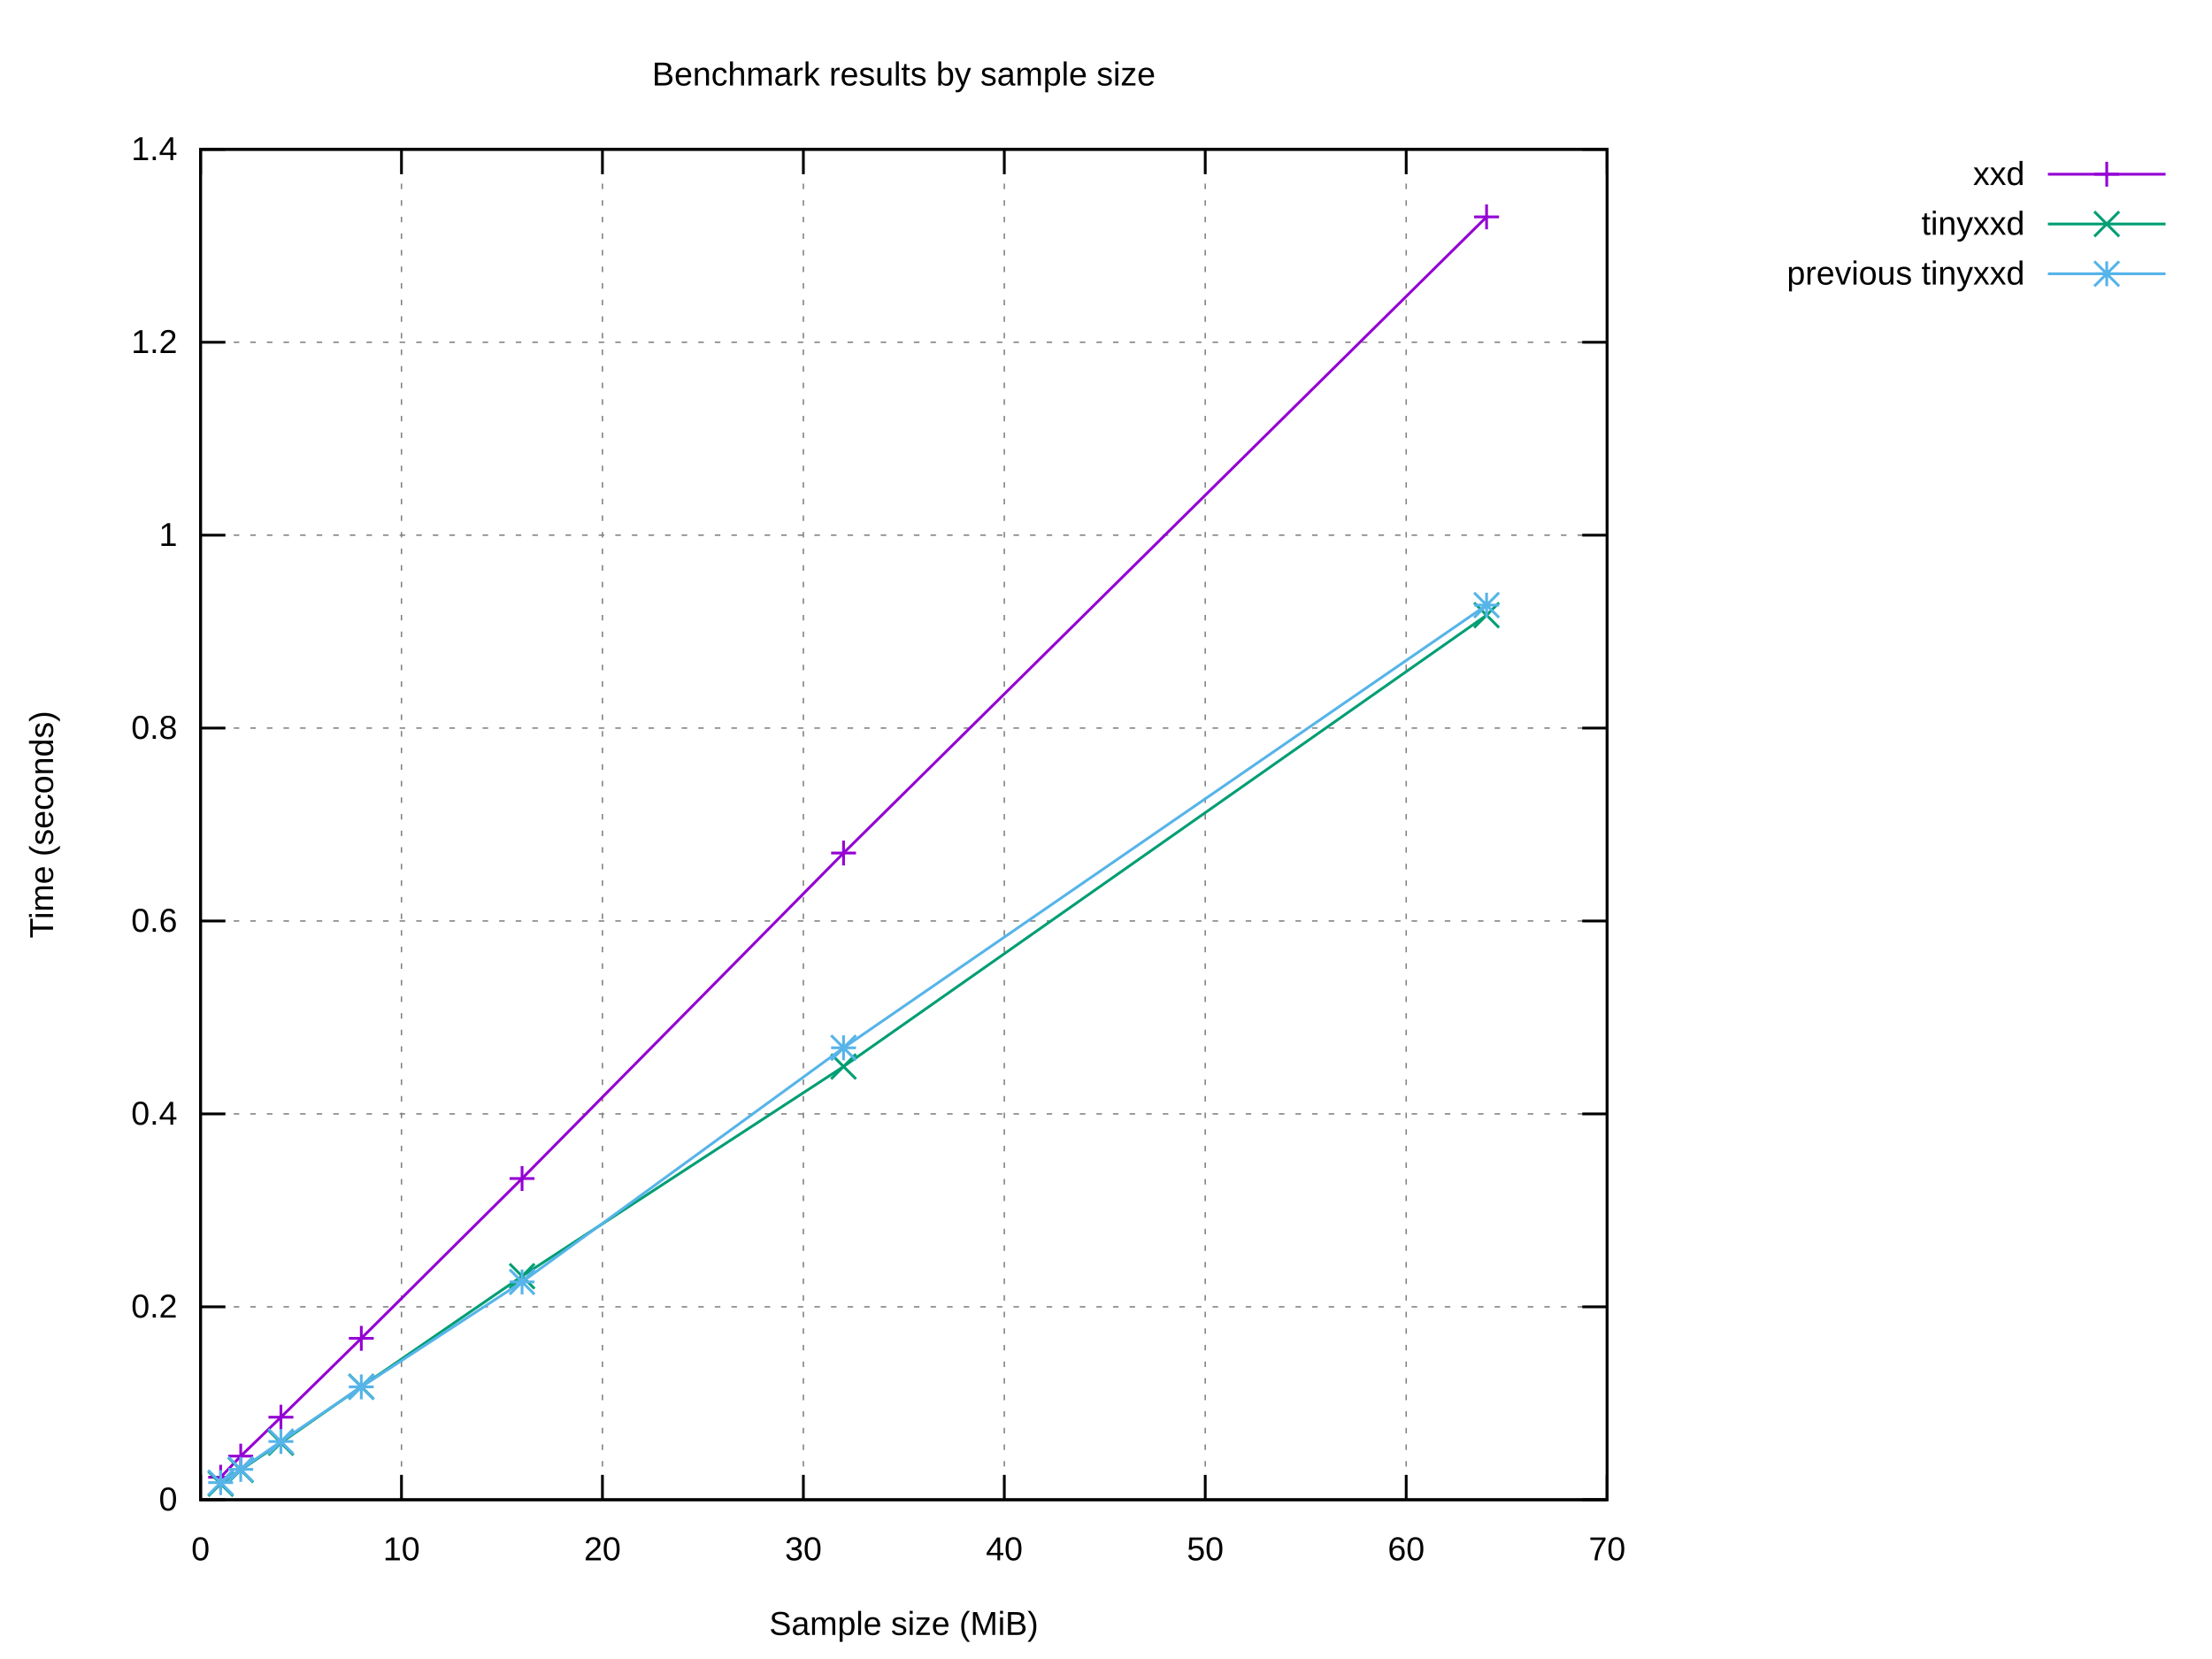
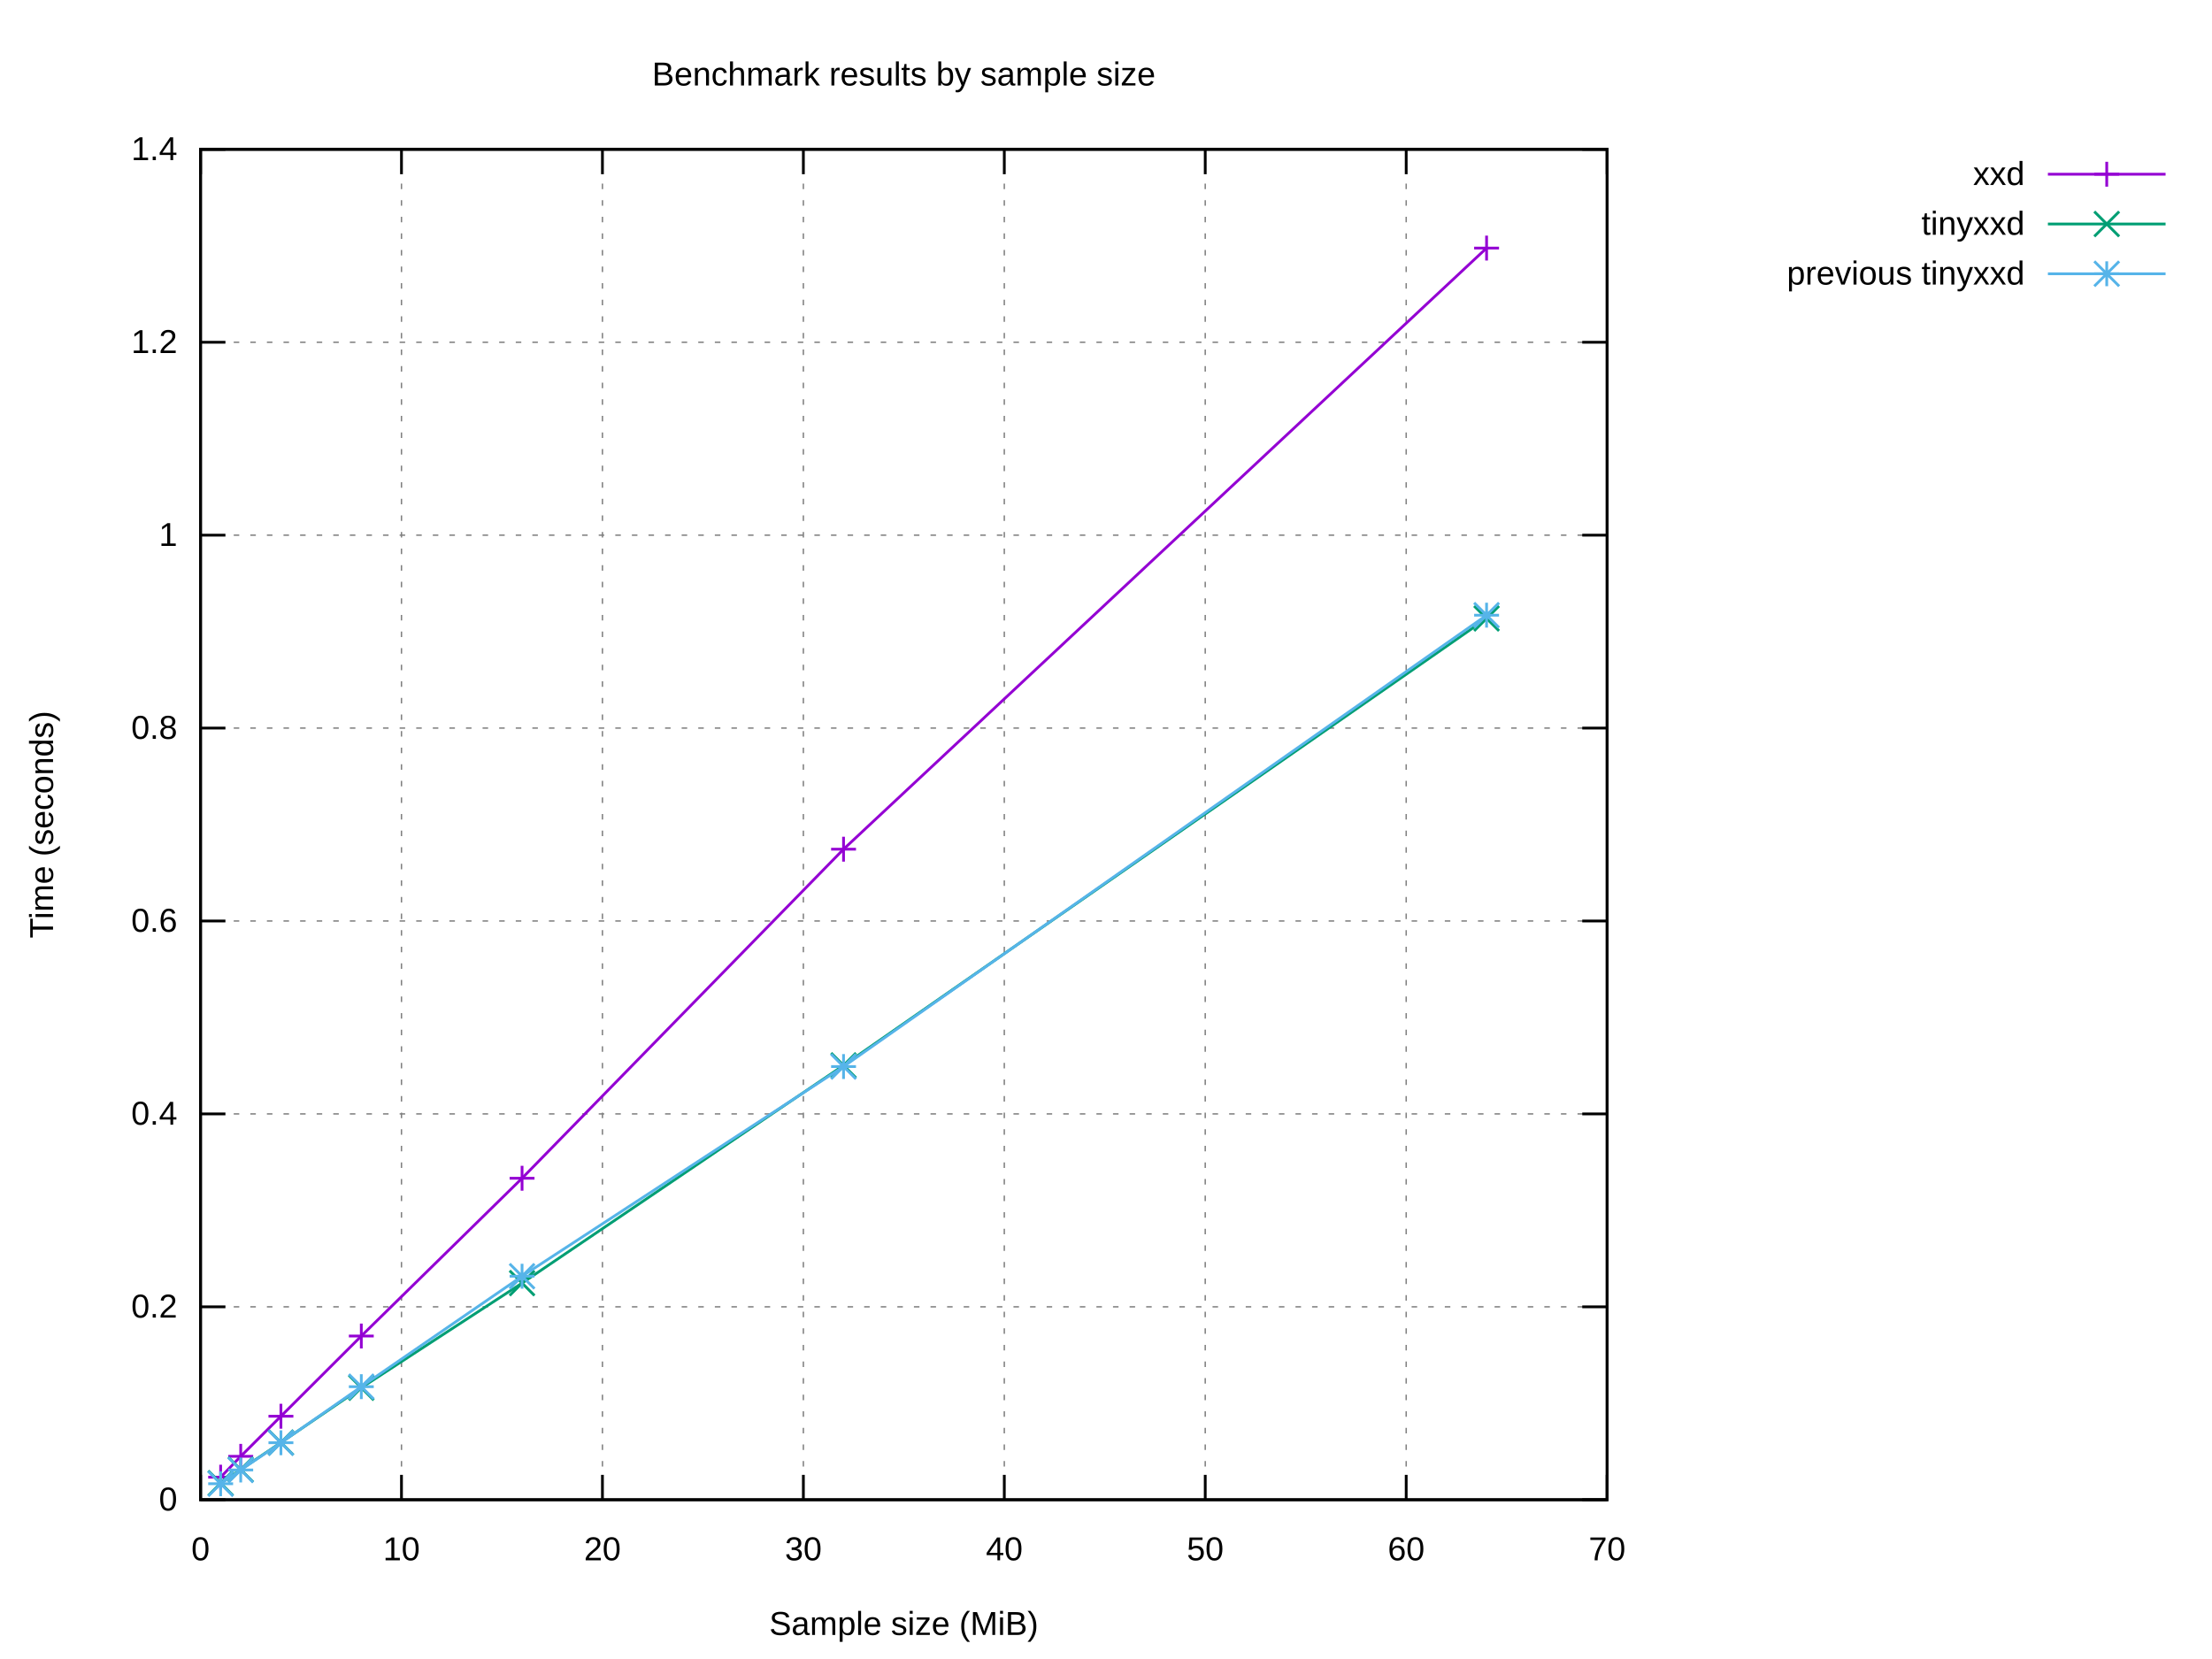
<svg xmlns="http://www.w3.org/2000/svg" xmlns:xlink="http://www.w3.org/1999/xlink" width="800" height="600" viewBox="0 0 800 600">
  <g id="gnuplot_canvas">
    <rect x="0" y="0" width="800" height="600" fill="#ffffff" />
    <defs>
      <circle id="gpDot" r="0.5" stroke-width="0.5" stroke="currentColor" />
      <path id="gpPt0" stroke-width="0.222" stroke="currentColor" d="M-1,0 h2 M0,-1 v2" />
      <path id="gpPt1" stroke-width="0.222" stroke="currentColor" d="M-1,-1 L1,1 M1,-1 L-1,1" />
      <path id="gpPt2" stroke-width="0.222" stroke="currentColor" d="M-1,0 L1,0 M0,-1 L0,1 M-1,-1 L1,1 M-1,1 L1,-1" />
      <rect id="gpPt3" stroke-width="0.222" stroke="currentColor" x="-1" y="-1" width="2" height="2" />
      <rect id="gpPt4" stroke-width="0.222" stroke="currentColor" fill="currentColor" x="-1" y="-1" width="2" height="2" />
      <circle id="gpPt5" stroke-width="0.222" stroke="currentColor" cx="0" cy="0" r="1" />
      <use xlink:href="#gpPt5" id="gpPt6" fill="currentColor" stroke="none" />
      <path id="gpPt7" stroke-width="0.222" stroke="currentColor" d="M0,-1.33 L-1.33,0.67 L1.33,0.67 z" />
      <use xlink:href="#gpPt7" id="gpPt8" fill="currentColor" stroke="none" />
      <use xlink:href="#gpPt7" id="gpPt9" stroke="currentColor" transform="rotate(180)" />
      <use xlink:href="#gpPt9" id="gpPt10" fill="currentColor" stroke="none" />
      <use xlink:href="#gpPt3" id="gpPt11" stroke="currentColor" transform="rotate(45)" />
      <use xlink:href="#gpPt11" id="gpPt12" fill="currentColor" stroke="none" />
      <path id="gpPt13" stroke-width="0.222" stroke="currentColor" d="M0,1.330 L1.265,0.411 L0.782,-1.067 L-0.782,-1.076 L-1.265,0.411 z" />
      <use xlink:href="#gpPt13" id="gpPt14" fill="currentColor" stroke="none" />
      <filter id="textbox" filterUnits="objectBoundingBox" x="0" y="0" height="1" width="1">
        <feFlood flood-color="#FFFFFF" flood-opacity="1" result="bgnd" />
        <feComposite in="SourceGraphic" in2="bgnd" operator="atop" />
      </filter>
      <filter id="greybox" filterUnits="objectBoundingBox" x="0" y="0" height="1" width="1">
        <feFlood flood-color="lightgrey" flood-opacity="1" result="grey" />
        <feComposite in="SourceGraphic" in2="grey" operator="atop" />
      </filter>
    </defs>
    <g fill="none" color="#FFFFFF" stroke="currentColor" stroke-width="1.00" stroke-linecap="butt" stroke-linejoin="miter">
</g>
    <g fill="none" color="black" stroke="currentColor" stroke-width="1.00" stroke-linecap="butt" stroke-linejoin="miter">
</g>
    <g fill="none" color="black" stroke="black" stroke-width="0.50" stroke-linecap="butt" stroke-linejoin="miter">
</g>
    <g fill="none" color="gray" stroke="currentColor" stroke-width="0.50" stroke-linecap="butt" stroke-linejoin="miter">
      <path stroke="gray" stroke-dasharray="2,4" class="gridline" d="M72.53,542.40 L581.24,542.40  " />
    </g>
    <g fill="none" color="gray" stroke="gray" stroke-width="1.00" stroke-linecap="butt" stroke-linejoin="miter">
</g>
    <g fill="none" color="black" stroke="currentColor" stroke-width="1.00" stroke-linecap="butt" stroke-linejoin="miter">
      <path stroke="black" d="M72.53,542.40 L81.53,542.40 M581.24,542.40 L572.24,542.40  " />
      <g transform="translate(64.14,546.30)" stroke="none" fill="black" font-family="Arial" font-size="12.00" text-anchor="end">
        <text>
          <tspan font-family="Arial"> 0</tspan>
        </text>
      </g>
    </g>
    <g fill="none" color="black" stroke="currentColor" stroke-width="1.00" stroke-linecap="butt" stroke-linejoin="miter">
</g>
    <g fill="none" color="black" stroke="black" stroke-width="0.50" stroke-linecap="butt" stroke-linejoin="miter">
</g>
    <g fill="none" color="gray" stroke="currentColor" stroke-width="0.50" stroke-linecap="butt" stroke-linejoin="miter">
      <path stroke="gray" stroke-dasharray="2,4" class="gridline" d="M72.53,472.63 L581.24,472.63  " />
    </g>
    <g fill="none" color="gray" stroke="gray" stroke-width="1.00" stroke-linecap="butt" stroke-linejoin="miter">
</g>
    <g fill="none" color="black" stroke="currentColor" stroke-width="1.00" stroke-linecap="butt" stroke-linejoin="miter">
      <path stroke="black" d="M72.53,472.63 L81.53,472.63 M581.24,472.63 L572.24,472.63  " />
      <g transform="translate(64.14,476.53)" stroke="none" fill="black" font-family="Arial" font-size="12.00" text-anchor="end">
        <text>
          <tspan font-family="Arial"> 0.2</tspan>
        </text>
      </g>
    </g>
    <g fill="none" color="black" stroke="currentColor" stroke-width="1.00" stroke-linecap="butt" stroke-linejoin="miter">
</g>
    <g fill="none" color="black" stroke="black" stroke-width="0.50" stroke-linecap="butt" stroke-linejoin="miter">
</g>
    <g fill="none" color="gray" stroke="currentColor" stroke-width="0.50" stroke-linecap="butt" stroke-linejoin="miter">
      <path stroke="gray" stroke-dasharray="2,4" class="gridline" d="M72.53,402.86 L581.24,402.86  " />
    </g>
    <g fill="none" color="gray" stroke="gray" stroke-width="1.00" stroke-linecap="butt" stroke-linejoin="miter">
</g>
    <g fill="none" color="black" stroke="currentColor" stroke-width="1.00" stroke-linecap="butt" stroke-linejoin="miter">
      <path stroke="black" d="M72.53,402.86 L81.53,402.86 M581.24,402.86 L572.24,402.86  " />
      <g transform="translate(64.14,406.76)" stroke="none" fill="black" font-family="Arial" font-size="12.00" text-anchor="end">
        <text>
          <tspan font-family="Arial"> 0.4</tspan>
        </text>
      </g>
    </g>
    <g fill="none" color="black" stroke="currentColor" stroke-width="1.00" stroke-linecap="butt" stroke-linejoin="miter">
</g>
    <g fill="none" color="black" stroke="black" stroke-width="0.50" stroke-linecap="butt" stroke-linejoin="miter">
</g>
    <g fill="none" color="gray" stroke="currentColor" stroke-width="0.50" stroke-linecap="butt" stroke-linejoin="miter">
      <path stroke="gray" stroke-dasharray="2,4" class="gridline" d="M72.53,333.09 L581.24,333.09  " />
    </g>
    <g fill="none" color="gray" stroke="gray" stroke-width="1.00" stroke-linecap="butt" stroke-linejoin="miter">
</g>
    <g fill="none" color="black" stroke="currentColor" stroke-width="1.00" stroke-linecap="butt" stroke-linejoin="miter">
      <path stroke="black" d="M72.53,333.09 L81.53,333.09 M581.24,333.09 L572.24,333.09  " />
      <g transform="translate(64.14,336.99)" stroke="none" fill="black" font-family="Arial" font-size="12.00" text-anchor="end">
        <text>
          <tspan font-family="Arial"> 0.6</tspan>
        </text>
      </g>
    </g>
    <g fill="none" color="black" stroke="currentColor" stroke-width="1.00" stroke-linecap="butt" stroke-linejoin="miter">
</g>
    <g fill="none" color="black" stroke="black" stroke-width="0.50" stroke-linecap="butt" stroke-linejoin="miter">
</g>
    <g fill="none" color="gray" stroke="currentColor" stroke-width="0.50" stroke-linecap="butt" stroke-linejoin="miter">
      <path stroke="gray" stroke-dasharray="2,4" class="gridline" d="M72.53,263.32 L581.24,263.32  " />
    </g>
    <g fill="none" color="gray" stroke="gray" stroke-width="1.00" stroke-linecap="butt" stroke-linejoin="miter">
</g>
    <g fill="none" color="black" stroke="currentColor" stroke-width="1.00" stroke-linecap="butt" stroke-linejoin="miter">
      <path stroke="black" d="M72.53,263.32 L81.53,263.32 M581.24,263.32 L572.24,263.32  " />
      <g transform="translate(64.14,267.22)" stroke="none" fill="black" font-family="Arial" font-size="12.00" text-anchor="end">
        <text>
          <tspan font-family="Arial"> 0.8</tspan>
        </text>
      </g>
    </g>
    <g fill="none" color="black" stroke="currentColor" stroke-width="1.00" stroke-linecap="butt" stroke-linejoin="miter">
</g>
    <g fill="none" color="black" stroke="black" stroke-width="0.50" stroke-linecap="butt" stroke-linejoin="miter">
</g>
    <g fill="none" color="gray" stroke="currentColor" stroke-width="0.50" stroke-linecap="butt" stroke-linejoin="miter">
      <path stroke="gray" stroke-dasharray="2,4" class="gridline" d="M72.53,193.55 L581.24,193.55  " />
    </g>
    <g fill="none" color="gray" stroke="gray" stroke-width="1.00" stroke-linecap="butt" stroke-linejoin="miter">
</g>
    <g fill="none" color="black" stroke="currentColor" stroke-width="1.00" stroke-linecap="butt" stroke-linejoin="miter">
      <path stroke="black" d="M72.53,193.55 L81.53,193.55 M581.24,193.55 L572.24,193.55  " />
      <g transform="translate(64.14,197.45)" stroke="none" fill="black" font-family="Arial" font-size="12.00" text-anchor="end">
        <text>
          <tspan font-family="Arial"> 1</tspan>
        </text>
      </g>
    </g>
    <g fill="none" color="black" stroke="currentColor" stroke-width="1.00" stroke-linecap="butt" stroke-linejoin="miter">
</g>
    <g fill="none" color="black" stroke="black" stroke-width="0.50" stroke-linecap="butt" stroke-linejoin="miter">
</g>
    <g fill="none" color="gray" stroke="currentColor" stroke-width="0.50" stroke-linecap="butt" stroke-linejoin="miter">
      <path stroke="gray" stroke-dasharray="2,4" class="gridline" d="M72.53,123.78 L581.24,123.78  " />
    </g>
    <g fill="none" color="gray" stroke="gray" stroke-width="1.00" stroke-linecap="butt" stroke-linejoin="miter">
</g>
    <g fill="none" color="black" stroke="currentColor" stroke-width="1.00" stroke-linecap="butt" stroke-linejoin="miter">
      <path stroke="black" d="M72.53,123.78 L81.53,123.78 M581.24,123.78 L572.24,123.78  " />
      <g transform="translate(64.14,127.68)" stroke="none" fill="black" font-family="Arial" font-size="12.00" text-anchor="end">
        <text>
          <tspan font-family="Arial"> 1.2</tspan>
        </text>
      </g>
    </g>
    <g fill="none" color="black" stroke="currentColor" stroke-width="1.00" stroke-linecap="butt" stroke-linejoin="miter">
</g>
    <g fill="none" color="black" stroke="black" stroke-width="0.50" stroke-linecap="butt" stroke-linejoin="miter">
</g>
    <g fill="none" color="gray" stroke="currentColor" stroke-width="0.50" stroke-linecap="butt" stroke-linejoin="miter">
      <path stroke="gray" stroke-dasharray="2,4" class="gridline" d="M72.53,54.01 L581.24,54.01  " />
    </g>
    <g fill="none" color="gray" stroke="gray" stroke-width="1.00" stroke-linecap="butt" stroke-linejoin="miter">
</g>
    <g fill="none" color="black" stroke="currentColor" stroke-width="1.00" stroke-linecap="butt" stroke-linejoin="miter">
      <path stroke="black" d="M72.53,54.01 L81.53,54.01 M581.24,54.01 L572.24,54.01  " />
      <g transform="translate(64.14,57.91)" stroke="none" fill="black" font-family="Arial" font-size="12.00" text-anchor="end">
        <text>
          <tspan font-family="Arial"> 1.4</tspan>
        </text>
      </g>
    </g>
    <g fill="none" color="black" stroke="currentColor" stroke-width="1.00" stroke-linecap="butt" stroke-linejoin="miter">
</g>
    <g fill="none" color="black" stroke="black" stroke-width="0.50" stroke-linecap="butt" stroke-linejoin="miter">
</g>
    <g fill="none" color="gray" stroke="currentColor" stroke-width="0.50" stroke-linecap="butt" stroke-linejoin="miter">
      <path stroke="gray" stroke-dasharray="2,4" class="gridline" d="M72.53,542.40 L72.53,54.01  " />
    </g>
    <g fill="none" color="gray" stroke="gray" stroke-width="1.00" stroke-linecap="butt" stroke-linejoin="miter">
</g>
    <g fill="none" color="black" stroke="currentColor" stroke-width="1.00" stroke-linecap="butt" stroke-linejoin="miter">
      <path stroke="black" d="M72.53,542.40 L72.53,533.40 M72.53,54.01 L72.53,63.01  " />
      <g transform="translate(72.53,564.30)" stroke="none" fill="black" font-family="Arial" font-size="12.00" text-anchor="middle">
        <text>
          <tspan font-family="Arial"> 0</tspan>
        </text>
      </g>
    </g>
    <g fill="none" color="black" stroke="currentColor" stroke-width="1.00" stroke-linecap="butt" stroke-linejoin="miter">
</g>
    <g fill="none" color="black" stroke="black" stroke-width="0.50" stroke-linecap="butt" stroke-linejoin="miter">
</g>
    <g fill="none" color="gray" stroke="currentColor" stroke-width="0.50" stroke-linecap="butt" stroke-linejoin="miter">
      <path stroke="gray" stroke-dasharray="2,4" class="gridline" d="M145.20,542.40 L145.20,54.01  " />
    </g>
    <g fill="none" color="gray" stroke="gray" stroke-width="1.00" stroke-linecap="butt" stroke-linejoin="miter">
</g>
    <g fill="none" color="black" stroke="currentColor" stroke-width="1.00" stroke-linecap="butt" stroke-linejoin="miter">
      <path stroke="black" d="M145.20,542.40 L145.20,533.40 M145.20,54.01 L145.20,63.01  " />
      <g transform="translate(145.20,564.30)" stroke="none" fill="black" font-family="Arial" font-size="12.00" text-anchor="middle">
        <text>
          <tspan font-family="Arial"> 10</tspan>
        </text>
      </g>
    </g>
    <g fill="none" color="black" stroke="currentColor" stroke-width="1.00" stroke-linecap="butt" stroke-linejoin="miter">
</g>
    <g fill="none" color="black" stroke="black" stroke-width="0.50" stroke-linecap="butt" stroke-linejoin="miter">
</g>
    <g fill="none" color="gray" stroke="currentColor" stroke-width="0.50" stroke-linecap="butt" stroke-linejoin="miter">
      <path stroke="gray" stroke-dasharray="2,4" class="gridline" d="M217.88,542.40 L217.88,54.01  " />
    </g>
    <g fill="none" color="gray" stroke="gray" stroke-width="1.00" stroke-linecap="butt" stroke-linejoin="miter">
</g>
    <g fill="none" color="black" stroke="currentColor" stroke-width="1.00" stroke-linecap="butt" stroke-linejoin="miter">
      <path stroke="black" d="M217.88,542.40 L217.88,533.40 M217.88,54.01 L217.88,63.01  " />
      <g transform="translate(217.88,564.30)" stroke="none" fill="black" font-family="Arial" font-size="12.00" text-anchor="middle">
        <text>
          <tspan font-family="Arial"> 20</tspan>
        </text>
      </g>
    </g>
    <g fill="none" color="black" stroke="currentColor" stroke-width="1.00" stroke-linecap="butt" stroke-linejoin="miter">
</g>
    <g fill="none" color="black" stroke="black" stroke-width="0.50" stroke-linecap="butt" stroke-linejoin="miter">
</g>
    <g fill="none" color="gray" stroke="currentColor" stroke-width="0.50" stroke-linecap="butt" stroke-linejoin="miter">
      <path stroke="gray" stroke-dasharray="2,4" class="gridline" d="M290.55,542.40 L290.55,54.01  " />
    </g>
    <g fill="none" color="gray" stroke="gray" stroke-width="1.00" stroke-linecap="butt" stroke-linejoin="miter">
</g>
    <g fill="none" color="black" stroke="currentColor" stroke-width="1.00" stroke-linecap="butt" stroke-linejoin="miter">
      <path stroke="black" d="M290.55,542.40 L290.55,533.40 M290.55,54.01 L290.55,63.01  " />
      <g transform="translate(290.55,564.30)" stroke="none" fill="black" font-family="Arial" font-size="12.00" text-anchor="middle">
        <text>
          <tspan font-family="Arial"> 30</tspan>
        </text>
      </g>
    </g>
    <g fill="none" color="black" stroke="currentColor" stroke-width="1.00" stroke-linecap="butt" stroke-linejoin="miter">
</g>
    <g fill="none" color="black" stroke="black" stroke-width="0.50" stroke-linecap="butt" stroke-linejoin="miter">
</g>
    <g fill="none" color="gray" stroke="currentColor" stroke-width="0.50" stroke-linecap="butt" stroke-linejoin="miter">
      <path stroke="gray" stroke-dasharray="2,4" class="gridline" d="M363.22,542.40 L363.22,54.01  " />
    </g>
    <g fill="none" color="gray" stroke="gray" stroke-width="1.00" stroke-linecap="butt" stroke-linejoin="miter">
</g>
    <g fill="none" color="black" stroke="currentColor" stroke-width="1.00" stroke-linecap="butt" stroke-linejoin="miter">
      <path stroke="black" d="M363.22,542.40 L363.22,533.40 M363.22,54.01 L363.22,63.01  " />
      <g transform="translate(363.22,564.30)" stroke="none" fill="black" font-family="Arial" font-size="12.00" text-anchor="middle">
        <text>
          <tspan font-family="Arial"> 40</tspan>
        </text>
      </g>
    </g>
    <g fill="none" color="black" stroke="currentColor" stroke-width="1.00" stroke-linecap="butt" stroke-linejoin="miter">
</g>
    <g fill="none" color="black" stroke="black" stroke-width="0.50" stroke-linecap="butt" stroke-linejoin="miter">
</g>
    <g fill="none" color="gray" stroke="currentColor" stroke-width="0.50" stroke-linecap="butt" stroke-linejoin="miter">
      <path stroke="gray" stroke-dasharray="2,4" class="gridline" d="M435.89,542.40 L435.89,54.01  " />
    </g>
    <g fill="none" color="gray" stroke="gray" stroke-width="1.00" stroke-linecap="butt" stroke-linejoin="miter">
</g>
    <g fill="none" color="black" stroke="currentColor" stroke-width="1.00" stroke-linecap="butt" stroke-linejoin="miter">
      <path stroke="black" d="M435.89,542.40 L435.89,533.40 M435.89,54.01 L435.89,63.01  " />
      <g transform="translate(435.89,564.30)" stroke="none" fill="black" font-family="Arial" font-size="12.00" text-anchor="middle">
        <text>
          <tspan font-family="Arial"> 50</tspan>
        </text>
      </g>
    </g>
    <g fill="none" color="black" stroke="currentColor" stroke-width="1.00" stroke-linecap="butt" stroke-linejoin="miter">
</g>
    <g fill="none" color="black" stroke="black" stroke-width="0.50" stroke-linecap="butt" stroke-linejoin="miter">
</g>
    <g fill="none" color="gray" stroke="currentColor" stroke-width="0.50" stroke-linecap="butt" stroke-linejoin="miter">
      <path stroke="gray" stroke-dasharray="2,4" class="gridline" d="M508.57,542.40 L508.57,54.01  " />
    </g>
    <g fill="none" color="gray" stroke="gray" stroke-width="1.00" stroke-linecap="butt" stroke-linejoin="miter">
</g>
    <g fill="none" color="black" stroke="currentColor" stroke-width="1.00" stroke-linecap="butt" stroke-linejoin="miter">
      <path stroke="black" d="M508.57,542.40 L508.57,533.40 M508.57,54.01 L508.57,63.01  " />
      <g transform="translate(508.57,564.30)" stroke="none" fill="black" font-family="Arial" font-size="12.00" text-anchor="middle">
        <text>
          <tspan font-family="Arial"> 60</tspan>
        </text>
      </g>
    </g>
    <g fill="none" color="black" stroke="currentColor" stroke-width="1.00" stroke-linecap="butt" stroke-linejoin="miter">
</g>
    <g fill="none" color="black" stroke="black" stroke-width="0.50" stroke-linecap="butt" stroke-linejoin="miter">
</g>
    <g fill="none" color="gray" stroke="currentColor" stroke-width="0.50" stroke-linecap="butt" stroke-linejoin="miter">
      <path stroke="gray" stroke-dasharray="2,4" class="gridline" d="M581.24,542.40 L581.24,54.01  " />
    </g>
    <g fill="none" color="gray" stroke="gray" stroke-width="1.00" stroke-linecap="butt" stroke-linejoin="miter">
</g>
    <g fill="none" color="black" stroke="currentColor" stroke-width="1.00" stroke-linecap="butt" stroke-linejoin="miter">
      <path stroke="black" d="M581.24,542.40 L581.24,533.40 M581.24,54.01 L581.24,63.01  " />
      <g transform="translate(581.24,564.30)" stroke="none" fill="black" font-family="Arial" font-size="12.00" text-anchor="middle">
        <text>
          <tspan font-family="Arial"> 70</tspan>
        </text>
      </g>
    </g>
    <g fill="none" color="black" stroke="currentColor" stroke-width="1.00" stroke-linecap="butt" stroke-linejoin="miter">
</g>
    <g fill="none" color="black" stroke="currentColor" stroke-width="1.00" stroke-linecap="butt" stroke-linejoin="miter">
      <path stroke="black" d="M72.53,54.01 L72.53,542.40 L581.24,542.40 L581.24,54.01 L72.53,54.01 Z  " />
    </g>
    <g fill="none" color="black" stroke="currentColor" stroke-width="1.00" stroke-linecap="butt" stroke-linejoin="miter">
</g>
    <g id="gnuplot_plot_1">
      <g fill="none" color="black" stroke="currentColor" stroke-width="1.00" stroke-linecap="butt" stroke-linejoin="miter">
        <g transform="translate(732.26,66.91)" stroke="none" fill="black" font-family="Arial" font-size="12.00" text-anchor="end">
          <text>
            <tspan font-family="Arial">xxd</tspan>
          </text>
        </g>
      </g>
      <g fill="none" color="black" stroke="currentColor" stroke-width="1.00" stroke-linecap="butt" stroke-linejoin="miter">
-         <path stroke="rgb(148,   0, 211)" d="M740.65,63.01 L783.21,63.01 M537.64,78.44 L305.08,308.51 L188.81,426.23 L130.67,484.03 L101.60,512.55 L87.06,526.63   L79.80,534.27  " />
-         <use xlink:href="#gpPt0" transform="translate(537.64,78.44) scale(4.50)" color="rgb(148,   0, 211)" />
-         <use xlink:href="#gpPt0" transform="translate(305.08,308.51) scale(4.50)" color="rgb(148,   0, 211)" />
-         <use xlink:href="#gpPt0" transform="translate(188.81,426.23) scale(4.50)" color="rgb(148,   0, 211)" />
-         <use xlink:href="#gpPt0" transform="translate(130.67,484.03) scale(4.50)" color="rgb(148,   0, 211)" />
-         <use xlink:href="#gpPt0" transform="translate(101.60,512.55) scale(4.50)" color="rgb(148,   0, 211)" />
-         <use xlink:href="#gpPt0" transform="translate(87.06,526.63) scale(4.50)" color="rgb(148,   0, 211)" />
-         <use xlink:href="#gpPt0" transform="translate(79.80,534.27) scale(4.50)" color="rgb(148,   0, 211)" />
+         <path stroke="rgb(148,   0, 211)" d="M740.65,63.01 L783.21,63.01 M537.64,89.72 L305.08,307.12 L188.81,426.13 L130.67,483.19 L101.60,512.20 L87.06,526.70   L79.80,534.24  " />
+         <use xlink:href="#gpPt0" transform="translate(537.64,89.72) scale(4.50)" color="rgb(148,   0, 211)" />
+         <use xlink:href="#gpPt0" transform="translate(305.08,307.12) scale(4.50)" color="rgb(148,   0, 211)" />
+         <use xlink:href="#gpPt0" transform="translate(188.81,426.13) scale(4.50)" color="rgb(148,   0, 211)" />
+         <use xlink:href="#gpPt0" transform="translate(130.67,483.19) scale(4.50)" color="rgb(148,   0, 211)" />
+         <use xlink:href="#gpPt0" transform="translate(101.60,512.20) scale(4.50)" color="rgb(148,   0, 211)" />
+         <use xlink:href="#gpPt0" transform="translate(87.06,526.70) scale(4.50)" color="rgb(148,   0, 211)" />
+         <use xlink:href="#gpPt0" transform="translate(79.80,534.24) scale(4.50)" color="rgb(148,   0, 211)" />
        <use xlink:href="#gpPt0" transform="translate(761.93,63.01) scale(4.50)" color="rgb(148,   0, 211)" />
      </g>
    </g>
    <g id="gnuplot_plot_2">
      <g fill="none" color="black" stroke="currentColor" stroke-width="1.00" stroke-linecap="butt" stroke-linejoin="miter">
        <g transform="translate(732.26,84.91)" stroke="none" fill="black" font-family="Arial" font-size="12.00" text-anchor="end">
          <text>
            <tspan font-family="Arial">tinyxxd</tspan>
          </text>
        </g>
      </g>
      <g fill="none" color="black" stroke="currentColor" stroke-width="1.00" stroke-linecap="butt" stroke-linejoin="miter">
-         <path stroke="rgb(  0, 158, 115)" d="M740.65,81.01 L783.21,81.01 M537.64,222.49 L305.08,385.73 L188.81,461.56 L130.67,501.51 L101.60,521.79 L87.06,531.64   L79.80,536.61  " />
-         <use xlink:href="#gpPt1" transform="translate(537.64,222.49) scale(4.50)" color="rgb(  0, 158, 115)" />
-         <use xlink:href="#gpPt1" transform="translate(305.08,385.73) scale(4.50)" color="rgb(  0, 158, 115)" />
-         <use xlink:href="#gpPt1" transform="translate(188.81,461.56) scale(4.50)" color="rgb(  0, 158, 115)" />
-         <use xlink:href="#gpPt1" transform="translate(130.67,501.51) scale(4.50)" color="rgb(  0, 158, 115)" />
-         <use xlink:href="#gpPt1" transform="translate(101.60,521.79) scale(4.50)" color="rgb(  0, 158, 115)" />
-         <use xlink:href="#gpPt1" transform="translate(87.06,531.64) scale(4.50)" color="rgb(  0, 158, 115)" />
-         <use xlink:href="#gpPt1" transform="translate(79.80,536.61) scale(4.50)" color="rgb(  0, 158, 115)" />
+         <path stroke="rgb(  0, 158, 115)" d="M740.65,81.01 L783.21,81.01 M537.64,223.66 L305.08,385.31 L188.81,464.05 L130.67,501.90 L101.60,521.71 L87.06,531.50   L79.80,536.40  " />
+         <use xlink:href="#gpPt1" transform="translate(537.64,223.66) scale(4.50)" color="rgb(  0, 158, 115)" />
+         <use xlink:href="#gpPt1" transform="translate(305.08,385.31) scale(4.50)" color="rgb(  0, 158, 115)" />
+         <use xlink:href="#gpPt1" transform="translate(188.81,464.05) scale(4.50)" color="rgb(  0, 158, 115)" />
+         <use xlink:href="#gpPt1" transform="translate(130.67,501.90) scale(4.50)" color="rgb(  0, 158, 115)" />
+         <use xlink:href="#gpPt1" transform="translate(101.60,521.71) scale(4.50)" color="rgb(  0, 158, 115)" />
+         <use xlink:href="#gpPt1" transform="translate(87.06,531.50) scale(4.50)" color="rgb(  0, 158, 115)" />
+         <use xlink:href="#gpPt1" transform="translate(79.80,536.40) scale(4.50)" color="rgb(  0, 158, 115)" />
        <use xlink:href="#gpPt1" transform="translate(761.93,81.01) scale(4.50)" color="rgb(  0, 158, 115)" />
      </g>
    </g>
    <g id="gnuplot_plot_3">
      <g fill="none" color="black" stroke="currentColor" stroke-width="1.00" stroke-linecap="butt" stroke-linejoin="miter">
        <g transform="translate(732.26,102.91)" stroke="none" fill="black" font-family="Arial" font-size="12.00" text-anchor="end">
          <text>
            <tspan font-family="Arial">previous tinyxxd</tspan>
          </text>
        </g>
      </g>
      <g fill="none" color="black" stroke="currentColor" stroke-width="1.00" stroke-linecap="butt" stroke-linejoin="miter">
-         <path stroke="rgb( 86, 180, 233)" d="M740.65,99.01 L783.21,99.01 M537.64,218.85 L305.08,378.95 L188.81,463.63 L130.67,501.58 L101.60,521.34 L87.06,531.43   L79.80,536.21  " />
-         <use xlink:href="#gpPt2" transform="translate(537.64,218.85) scale(4.50)" color="rgb( 86, 180, 233)" />
-         <use xlink:href="#gpPt2" transform="translate(305.08,378.95) scale(4.50)" color="rgb( 86, 180, 233)" />
-         <use xlink:href="#gpPt2" transform="translate(188.81,463.63) scale(4.50)" color="rgb( 86, 180, 233)" />
-         <use xlink:href="#gpPt2" transform="translate(130.67,501.58) scale(4.50)" color="rgb( 86, 180, 233)" />
-         <use xlink:href="#gpPt2" transform="translate(101.60,521.34) scale(4.50)" color="rgb( 86, 180, 233)" />
-         <use xlink:href="#gpPt2" transform="translate(87.06,531.43) scale(4.50)" color="rgb( 86, 180, 233)" />
-         <use xlink:href="#gpPt2" transform="translate(79.80,536.21) scale(4.50)" color="rgb( 86, 180, 233)" />
+         <path stroke="rgb( 86, 180, 233)" d="M740.65,99.01 L783.21,99.01 M537.64,222.49 L305.08,385.73 L188.81,461.56 L130.67,501.51 L101.60,521.79 L87.06,531.64   L79.80,536.61  " />
+         <use xlink:href="#gpPt2" transform="translate(537.64,222.49) scale(4.50)" color="rgb( 86, 180, 233)" />
+         <use xlink:href="#gpPt2" transform="translate(305.08,385.73) scale(4.50)" color="rgb( 86, 180, 233)" />
+         <use xlink:href="#gpPt2" transform="translate(188.81,461.56) scale(4.50)" color="rgb( 86, 180, 233)" />
+         <use xlink:href="#gpPt2" transform="translate(130.67,501.51) scale(4.50)" color="rgb( 86, 180, 233)" />
+         <use xlink:href="#gpPt2" transform="translate(101.60,521.79) scale(4.50)" color="rgb( 86, 180, 233)" />
+         <use xlink:href="#gpPt2" transform="translate(87.06,531.64) scale(4.50)" color="rgb( 86, 180, 233)" />
+         <use xlink:href="#gpPt2" transform="translate(79.80,536.61) scale(4.50)" color="rgb( 86, 180, 233)" />
        <use xlink:href="#gpPt2" transform="translate(761.93,99.01) scale(4.50)" color="rgb( 86, 180, 233)" />
      </g>
    </g>
    <g fill="none" color="#FFFFFF" stroke="rgb( 86, 180, 233)" stroke-width="2.00" stroke-linecap="butt" stroke-linejoin="miter">
</g>
    <g fill="none" color="black" stroke="currentColor" stroke-width="2.00" stroke-linecap="butt" stroke-linejoin="miter">
</g>
    <g fill="none" color="black" stroke="black" stroke-width="1.00" stroke-linecap="butt" stroke-linejoin="miter">
</g>
    <g fill="none" color="black" stroke="currentColor" stroke-width="1.00" stroke-linecap="butt" stroke-linejoin="miter">
      <path stroke="black" d="M72.53,54.01 L72.53,542.40 L581.24,542.40 L581.24,54.01 L72.53,54.01 Z  " />
      <g transform="translate(19.18,298.21) rotate(270.00)" stroke="none" fill="black" font-family="Arial" font-size="12.00" text-anchor="middle">
        <text>
          <tspan font-family="Arial">Time (seconds)</tspan>
        </text>
      </g>
    </g>
    <g fill="none" color="black" stroke="currentColor" stroke-width="1.00" stroke-linecap="butt" stroke-linejoin="miter">
      <g transform="translate(326.88,591.30)" stroke="none" fill="black" font-family="Arial" font-size="12.00" text-anchor="middle">
        <text>
          <tspan font-family="Arial">Sample size (MiB)</tspan>
        </text>
      </g>
    </g>
    <g fill="none" color="black" stroke="currentColor" stroke-width="1.00" stroke-linecap="butt" stroke-linejoin="miter">
</g>
    <g fill="none" color="black" stroke="currentColor" stroke-width="1.00" stroke-linecap="butt" stroke-linejoin="miter">
      <g transform="translate(326.88,30.91)" stroke="none" fill="black" font-family="Arial" font-size="12.00" text-anchor="middle">
        <text>
          <tspan font-family="Arial">Benchmark results by sample size</tspan>
        </text>
      </g>
    </g>
    <g fill="none" color="black" stroke="currentColor" stroke-width="1.00" stroke-linecap="butt" stroke-linejoin="miter">
</g>
  </g>
</svg>
